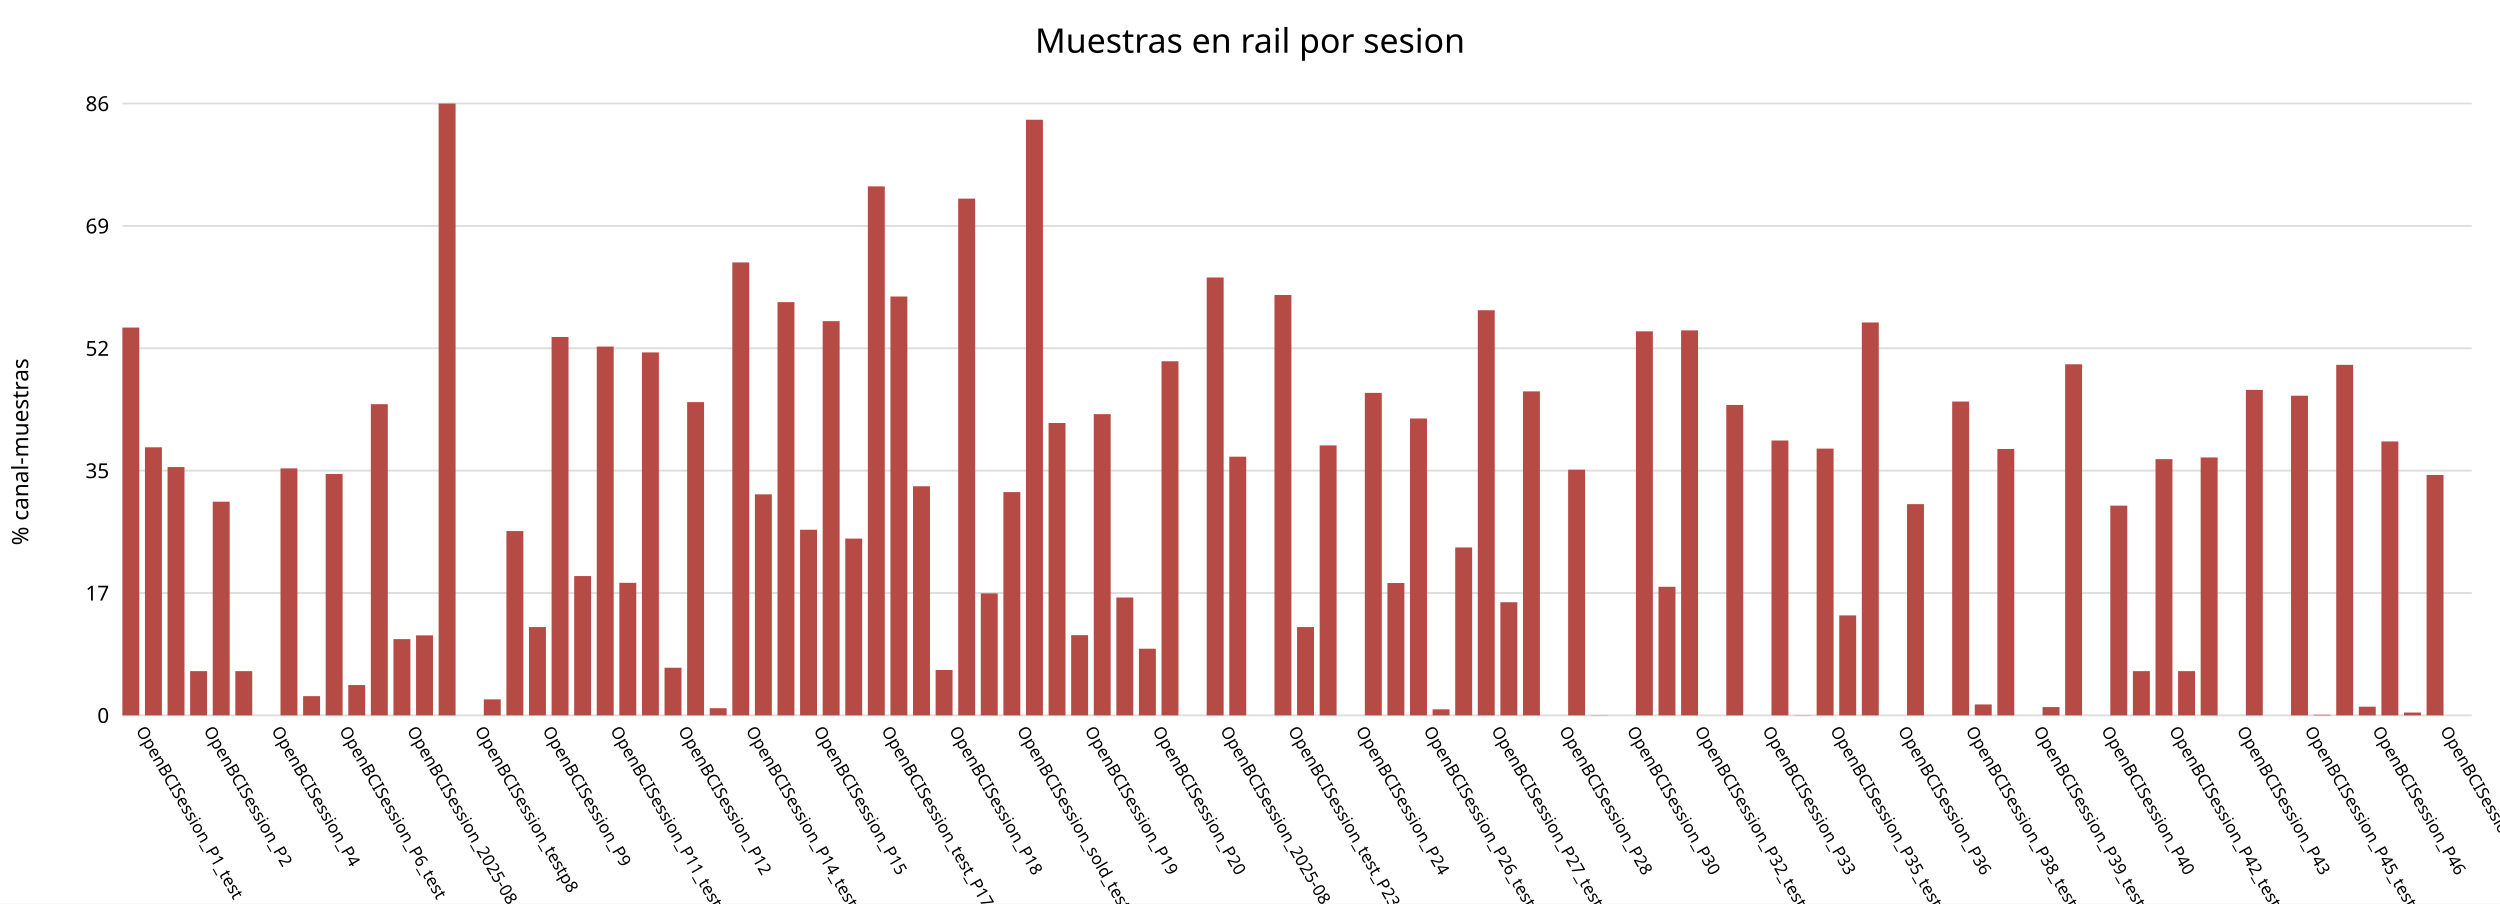
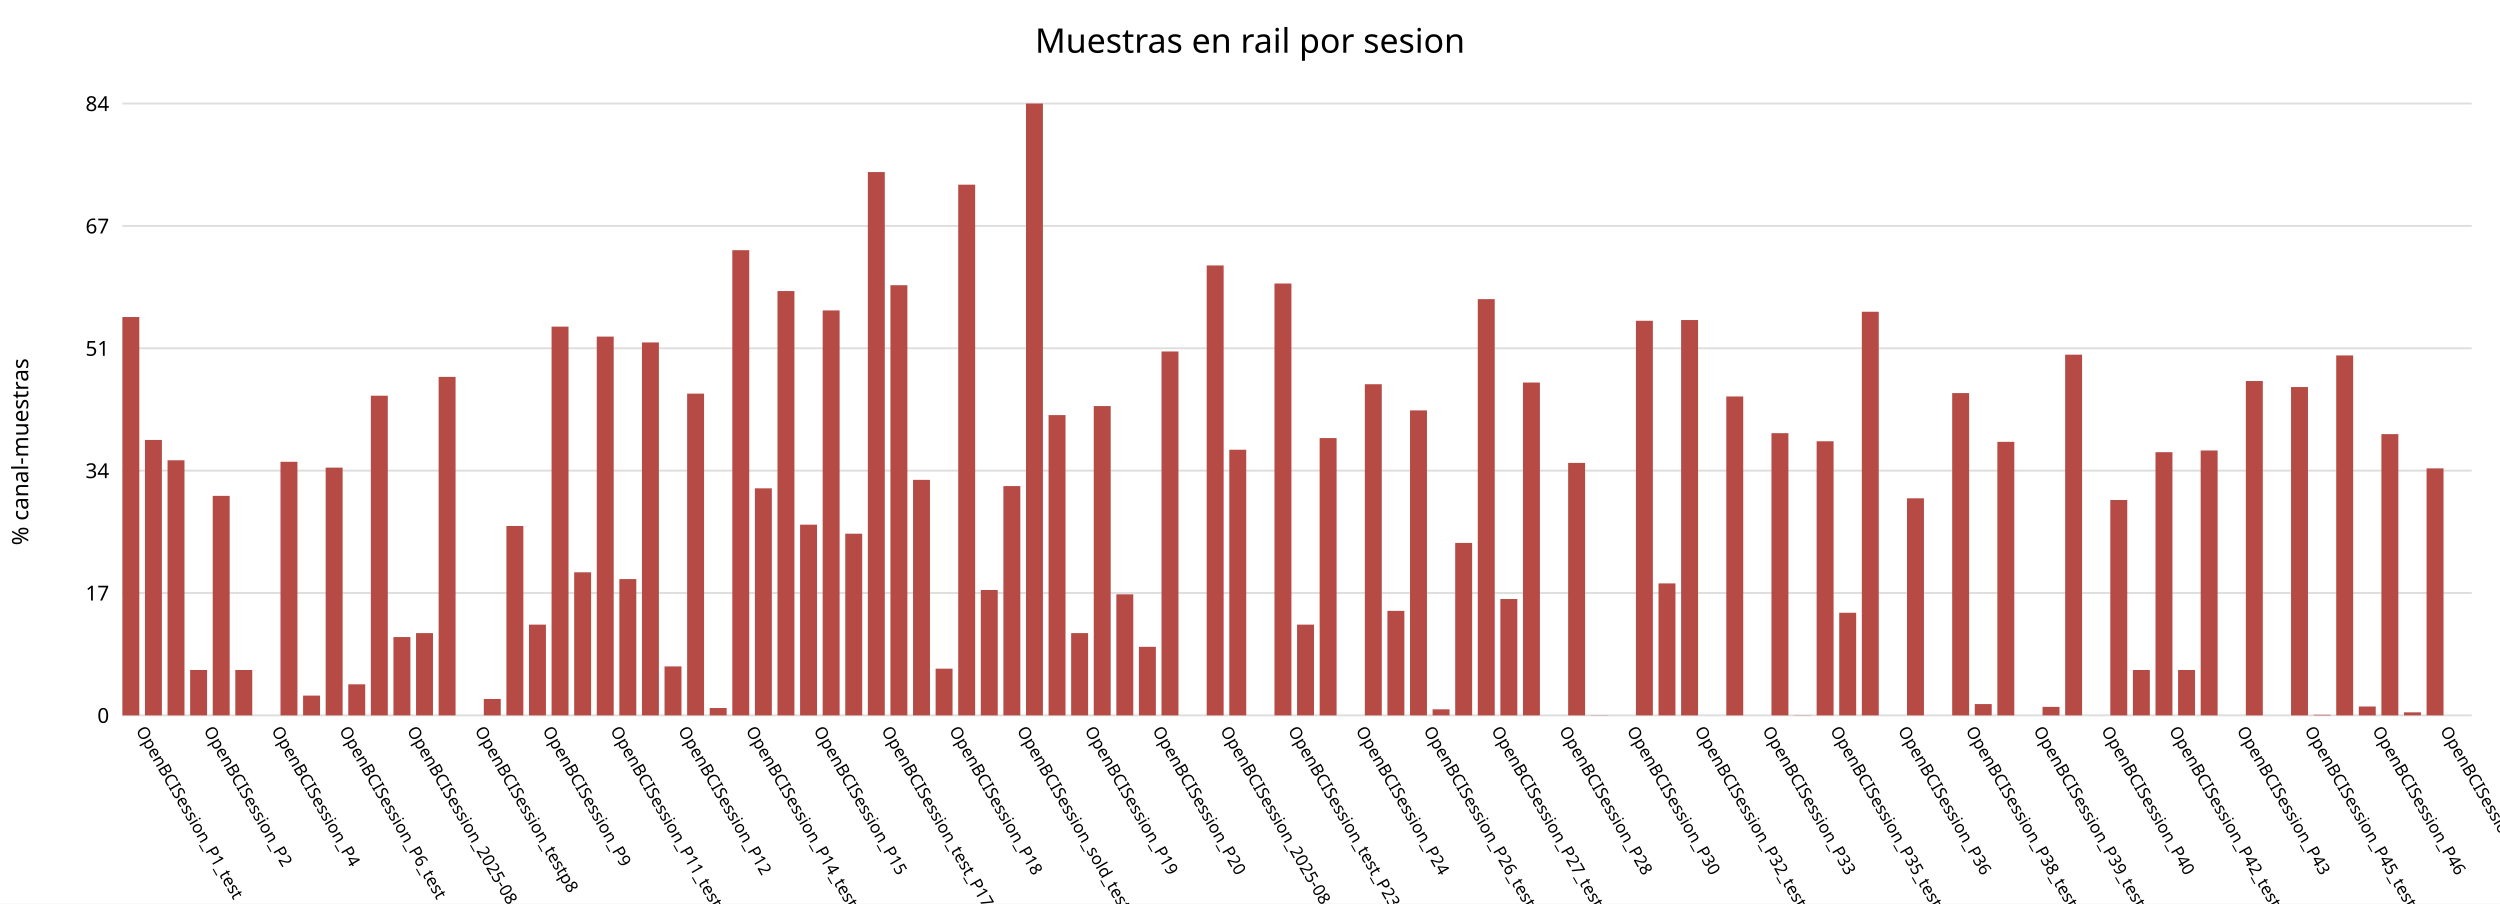
<svg xmlns="http://www.w3.org/2000/svg" width="1328" height="480">
  <rect width="100%" height="100%" fill="white" />
  <text x="664.0" y="28" text-anchor="middle" font-family="sans-serif" font-size="18">Muestras en rail por sesion</text>
  <text transform="translate(15,240.0) rotate(-90)" text-anchor="middle" font-family="sans-serif" font-size="12">% canal-muestras</text>
  <g font-family="sans-serif">
    <line x1="65" y1="380.0" x2="1313" y2="380.0" stroke="#ddd" />
    <text x="58" y="384.0" text-anchor="end" font-size="11">0</text>
    <line x1="65" y1="315.0" x2="1313" y2="315.0" stroke="#ddd" />
    <text x="58" y="319.0" text-anchor="end" font-size="11">17</text>
    <line x1="65" y1="250.0" x2="1313" y2="250.0" stroke="#ddd" />
-     <text x="58" y="254.0" text-anchor="end" font-size="11">35</text>
+     <text x="58" y="254.0" text-anchor="end" font-size="11">34</text>
    <line x1="65" y1="185.0" x2="1313" y2="185.0" stroke="#ddd" />
-     <text x="58" y="189.0" text-anchor="end" font-size="11">52</text>
+     <text x="58" y="189.0" text-anchor="end" font-size="11">51</text>
    <line x1="65" y1="120.0" x2="1313" y2="120.0" stroke="#ddd" />
-     <text x="58" y="124.0" text-anchor="end" font-size="11">69</text>
+     <text x="58" y="124.0" text-anchor="end" font-size="11">67</text>
    <line x1="65" y1="55.0" x2="1313" y2="55.0" stroke="#ddd" />
-     <text x="58" y="59.0" text-anchor="end" font-size="11">86</text>
-     <rect x="65" y="174.0" width="9" height="206.0" fill="#b64b45" />
-     <rect x="77" y="237.6" width="9" height="142.4" fill="#b64b45" />
-     <rect x="89" y="248.1" width="9" height="131.9" fill="#b64b45" />
-     <rect x="101" y="356.5" width="9" height="23.5" fill="#b64b45" />
-     <rect x="113" y="266.5" width="9" height="113.5" fill="#b64b45" />
-     <rect x="125" y="356.5" width="9" height="23.5" fill="#b64b45" />
+     <text x="58" y="59.0" text-anchor="end" font-size="11">84</text>
+     <rect x="65" y="168.4" width="9" height="211.6" fill="#b64b45" />
+     <rect x="77" y="233.7" width="9" height="146.3" fill="#b64b45" />
+     <rect x="89" y="244.5" width="9" height="135.5" fill="#b64b45" />
+     <rect x="101" y="355.9" width="9" height="24.1" fill="#b64b45" />
+     <rect x="113" y="263.4" width="9" height="116.6" fill="#b64b45" />
+     <rect x="125" y="355.9" width="9" height="24.1" fill="#b64b45" />
    <rect x="137" y="380.0" width="9" height="0.0" fill="#b64b45" />
-     <rect x="149" y="248.8" width="9" height="131.2" fill="#b64b45" />
-     <rect x="161" y="369.8" width="9" height="10.2" fill="#b64b45" />
-     <rect x="173" y="251.8" width="9" height="128.2" fill="#b64b45" />
-     <rect x="185" y="363.9" width="9" height="16.1" fill="#b64b45" />
-     <rect x="197" y="214.7" width="9" height="165.3" fill="#b64b45" />
-     <rect x="209" y="339.5" width="9" height="40.5" fill="#b64b45" />
-     <rect x="221" y="337.5" width="9" height="42.5" fill="#b64b45" />
-     <rect x="233" y="55.0" width="9" height="325.0" fill="#b64b45" />
+     <rect x="149" y="245.3" width="9" height="134.7" fill="#b64b45" />
+     <rect x="161" y="369.5" width="9" height="10.5" fill="#b64b45" />
+     <rect x="173" y="248.4" width="9" height="131.6" fill="#b64b45" />
+     <rect x="185" y="363.5" width="9" height="16.5" fill="#b64b45" />
+     <rect x="197" y="210.2" width="9" height="169.8" fill="#b64b45" />
+     <rect x="209" y="338.4" width="9" height="41.6" fill="#b64b45" />
+     <rect x="221" y="336.3" width="9" height="43.7" fill="#b64b45" />
+     <rect x="233" y="200.2" width="9" height="179.8" fill="#b64b45" />
    <rect x="245" y="380.0" width="9" height="0.0" fill="#b64b45" />
-     <rect x="257" y="371.5" width="9" height="8.5" fill="#b64b45" />
-     <rect x="269" y="282.1" width="9" height="97.9" fill="#b64b45" />
-     <rect x="281" y="333.1" width="9" height="46.9" fill="#b64b45" />
-     <rect x="293" y="179.0" width="9" height="201.0" fill="#b64b45" />
-     <rect x="305" y="306.0" width="9" height="74.0" fill="#b64b45" />
-     <rect x="317" y="184.1" width="9" height="195.9" fill="#b64b45" />
-     <rect x="329" y="309.6" width="9" height="70.4" fill="#b64b45" />
-     <rect x="341" y="187.2" width="9" height="192.8" fill="#b64b45" />
-     <rect x="353" y="354.7" width="9" height="25.3" fill="#b64b45" />
-     <rect x="365" y="213.6" width="9" height="166.4" fill="#b64b45" />
-     <rect x="377" y="376.2" width="9" height="3.8" fill="#b64b45" />
-     <rect x="389" y="139.4" width="9" height="240.6" fill="#b64b45" />
-     <rect x="401" y="262.6" width="9" height="117.4" fill="#b64b45" />
-     <rect x="413" y="160.5" width="9" height="219.5" fill="#b64b45" />
-     <rect x="425" y="281.4" width="9" height="98.6" fill="#b64b45" />
-     <rect x="437" y="170.6" width="9" height="209.4" fill="#b64b45" />
-     <rect x="449" y="286.1" width="9" height="93.9" fill="#b64b45" />
-     <rect x="461" y="99.0" width="9" height="281.0" fill="#b64b45" />
-     <rect x="473" y="157.5" width="9" height="222.5" fill="#b64b45" />
-     <rect x="485" y="258.3" width="9" height="121.7" fill="#b64b45" />
-     <rect x="497" y="355.9" width="9" height="24.1" fill="#b64b45" />
-     <rect x="509" y="105.5" width="9" height="274.5" fill="#b64b45" />
-     <rect x="521" y="315.2" width="9" height="64.8" fill="#b64b45" />
-     <rect x="533" y="261.4" width="9" height="118.6" fill="#b64b45" />
-     <rect x="545" y="63.6" width="9" height="316.4" fill="#b64b45" />
-     <rect x="557" y="224.7" width="9" height="155.3" fill="#b64b45" />
-     <rect x="569" y="337.4" width="9" height="42.6" fill="#b64b45" />
-     <rect x="581" y="220.0" width="9" height="160.0" fill="#b64b45" />
-     <rect x="593" y="317.4" width="9" height="62.6" fill="#b64b45" />
-     <rect x="605" y="344.6" width="9" height="35.4" fill="#b64b45" />
-     <rect x="617" y="191.9" width="9" height="188.1" fill="#b64b45" />
+     <rect x="257" y="371.3" width="9" height="8.7" fill="#b64b45" />
+     <rect x="269" y="279.4" width="9" height="100.6" fill="#b64b45" />
+     <rect x="281" y="331.8" width="9" height="48.2" fill="#b64b45" />
+     <rect x="293" y="173.5" width="9" height="206.5" fill="#b64b45" />
+     <rect x="305" y="304.0" width="9" height="76.0" fill="#b64b45" />
+     <rect x="317" y="178.8" width="9" height="201.2" fill="#b64b45" />
+     <rect x="329" y="307.6" width="9" height="72.4" fill="#b64b45" />
+     <rect x="341" y="181.9" width="9" height="198.1" fill="#b64b45" />
+     <rect x="353" y="354.0" width="9" height="26.0" fill="#b64b45" />
+     <rect x="365" y="209.1" width="9" height="170.9" fill="#b64b45" />
+     <rect x="377" y="376.1" width="9" height="3.9" fill="#b64b45" />
+     <rect x="389" y="132.9" width="9" height="247.1" fill="#b64b45" />
+     <rect x="401" y="259.4" width="9" height="120.6" fill="#b64b45" />
+     <rect x="413" y="154.6" width="9" height="225.4" fill="#b64b45" />
+     <rect x="425" y="278.7" width="9" height="101.3" fill="#b64b45" />
+     <rect x="437" y="164.9" width="9" height="215.1" fill="#b64b45" />
+     <rect x="449" y="283.5" width="9" height="96.5" fill="#b64b45" />
+     <rect x="461" y="91.4" width="9" height="288.6" fill="#b64b45" />
+     <rect x="473" y="151.5" width="9" height="228.5" fill="#b64b45" />
+     <rect x="485" y="254.9" width="9" height="125.1" fill="#b64b45" />
+     <rect x="497" y="355.2" width="9" height="24.8" fill="#b64b45" />
+     <rect x="509" y="98.1" width="9" height="281.9" fill="#b64b45" />
+     <rect x="521" y="313.4" width="9" height="66.6" fill="#b64b45" />
+     <rect x="533" y="258.2" width="9" height="121.8" fill="#b64b45" />
+     <rect x="545" y="55.0" width="9" height="325.0" fill="#b64b45" />
+     <rect x="557" y="220.5" width="9" height="159.5" fill="#b64b45" />
+     <rect x="569" y="336.3" width="9" height="43.7" fill="#b64b45" />
+     <rect x="581" y="215.7" width="9" height="164.3" fill="#b64b45" />
+     <rect x="593" y="315.7" width="9" height="64.3" fill="#b64b45" />
+     <rect x="605" y="343.6" width="9" height="36.4" fill="#b64b45" />
+     <rect x="617" y="186.7" width="9" height="193.3" fill="#b64b45" />
    <rect x="629" y="380.0" width="9" height="0.0" fill="#b64b45" />
-     <rect x="641" y="147.4" width="9" height="232.6" fill="#b64b45" />
-     <rect x="653" y="242.6" width="9" height="137.4" fill="#b64b45" />
+     <rect x="641" y="141.0" width="9" height="239.0" fill="#b64b45" />
+     <rect x="653" y="238.9" width="9" height="141.1" fill="#b64b45" />
    <rect x="665" y="380.0" width="9" height="0.0" fill="#b64b45" />
-     <rect x="677" y="156.7" width="9" height="223.3" fill="#b64b45" />
-     <rect x="689" y="333.1" width="9" height="46.9" fill="#b64b45" />
-     <rect x="701" y="236.6" width="9" height="143.4" fill="#b64b45" />
+     <rect x="677" y="150.6" width="9" height="229.4" fill="#b64b45" />
+     <rect x="689" y="331.8" width="9" height="48.2" fill="#b64b45" />
+     <rect x="701" y="232.7" width="9" height="147.3" fill="#b64b45" />
    <rect x="713" y="380.0" width="9" height="0.0" fill="#b64b45" />
-     <rect x="725" y="208.7" width="9" height="171.3" fill="#b64b45" />
-     <rect x="737" y="309.7" width="9" height="70.3" fill="#b64b45" />
-     <rect x="749" y="222.3" width="9" height="157.7" fill="#b64b45" />
+     <rect x="725" y="204.1" width="9" height="175.9" fill="#b64b45" />
+     <rect x="737" y="324.5" width="9" height="55.5" fill="#b64b45" />
+     <rect x="749" y="218.0" width="9" height="162.0" fill="#b64b45" />
    <rect x="761" y="376.8" width="9" height="3.2" fill="#b64b45" />
-     <rect x="773" y="290.8" width="9" height="89.2" fill="#b64b45" />
-     <rect x="785" y="164.8" width="9" height="215.2" fill="#b64b45" />
-     <rect x="797" y="319.9" width="9" height="60.1" fill="#b64b45" />
-     <rect x="809" y="207.9" width="9" height="172.1" fill="#b64b45" />
+     <rect x="773" y="288.4" width="9" height="91.6" fill="#b64b45" />
+     <rect x="785" y="158.9" width="9" height="221.1" fill="#b64b45" />
+     <rect x="797" y="318.2" width="9" height="61.8" fill="#b64b45" />
+     <rect x="809" y="203.2" width="9" height="176.8" fill="#b64b45" />
    <rect x="821" y="380.0" width="9" height="0.0" fill="#b64b45" />
-     <rect x="833" y="249.5" width="9" height="130.5" fill="#b64b45" />
+     <rect x="833" y="245.9" width="9" height="134.1" fill="#b64b45" />
    <rect x="845" y="379.9" width="9" height="0.1" fill="#b64b45" />
    <rect x="857" y="380.0" width="9" height="0.0" fill="#b64b45" />
-     <rect x="869" y="176.0" width="9" height="204.0" fill="#b64b45" />
-     <rect x="881" y="311.7" width="9" height="68.3" fill="#b64b45" />
-     <rect x="893" y="175.5" width="9" height="204.5" fill="#b64b45" />
+     <rect x="869" y="170.4" width="9" height="209.6" fill="#b64b45" />
+     <rect x="881" y="309.9" width="9" height="70.1" fill="#b64b45" />
+     <rect x="893" y="170.0" width="9" height="210.0" fill="#b64b45" />
    <rect x="905" y="380.0" width="9" height="0.0" fill="#b64b45" />
-     <rect x="917" y="215.1" width="9" height="164.9" fill="#b64b45" />
+     <rect x="917" y="210.6" width="9" height="169.4" fill="#b64b45" />
    <rect x="929" y="380.0" width="9" height="0.0" fill="#b64b45" />
-     <rect x="941" y="234.0" width="9" height="146.0" fill="#b64b45" />
+     <rect x="941" y="230.1" width="9" height="149.9" fill="#b64b45" />
    <rect x="953" y="379.9" width="9" height="0.1" fill="#b64b45" />
-     <rect x="965" y="238.3" width="9" height="141.7" fill="#b64b45" />
-     <rect x="977" y="326.9" width="9" height="53.1" fill="#b64b45" />
-     <rect x="989" y="171.3" width="9" height="208.7" fill="#b64b45" />
+     <rect x="965" y="234.4" width="9" height="145.6" fill="#b64b45" />
+     <rect x="977" y="325.5" width="9" height="54.5" fill="#b64b45" />
+     <rect x="989" y="165.6" width="9" height="214.4" fill="#b64b45" />
    <rect x="1001" y="380.0" width="9" height="0.0" fill="#b64b45" />
-     <rect x="1013" y="267.8" width="9" height="112.2" fill="#b64b45" />
+     <rect x="1013" y="264.7" width="9" height="115.3" fill="#b64b45" />
    <rect x="1025" y="380.0" width="9" height="0.0" fill="#b64b45" />
-     <rect x="1037" y="213.3" width="9" height="166.7" fill="#b64b45" />
-     <rect x="1049" y="374.2" width="9" height="5.8" fill="#b64b45" />
-     <rect x="1061" y="238.5" width="9" height="141.5" fill="#b64b45" />
+     <rect x="1037" y="208.8" width="9" height="171.2" fill="#b64b45" />
+     <rect x="1049" y="374.0" width="9" height="6.0" fill="#b64b45" />
+     <rect x="1061" y="234.7" width="9" height="145.3" fill="#b64b45" />
    <rect x="1073" y="380.0" width="9" height="0.0" fill="#b64b45" />
-     <rect x="1085" y="375.6" width="9" height="4.4" fill="#b64b45" />
-     <rect x="1097" y="193.5" width="9" height="186.5" fill="#b64b45" />
+     <rect x="1085" y="375.5" width="9" height="4.5" fill="#b64b45" />
+     <rect x="1097" y="188.4" width="9" height="191.6" fill="#b64b45" />
    <rect x="1109" y="380.0" width="9" height="0.0" fill="#b64b45" />
-     <rect x="1121" y="268.6" width="9" height="111.4" fill="#b64b45" />
-     <rect x="1133" y="356.5" width="9" height="23.5" fill="#b64b45" />
-     <rect x="1145" y="243.9" width="9" height="136.1" fill="#b64b45" />
-     <rect x="1157" y="356.5" width="9" height="23.5" fill="#b64b45" />
-     <rect x="1169" y="243.0" width="9" height="137.0" fill="#b64b45" />
+     <rect x="1121" y="265.6" width="9" height="114.4" fill="#b64b45" />
+     <rect x="1133" y="355.9" width="9" height="24.1" fill="#b64b45" />
+     <rect x="1145" y="240.2" width="9" height="139.8" fill="#b64b45" />
+     <rect x="1157" y="355.9" width="9" height="24.1" fill="#b64b45" />
+     <rect x="1169" y="239.3" width="9" height="140.7" fill="#b64b45" />
    <rect x="1181" y="380.0" width="9" height="0.0" fill="#b64b45" />
-     <rect x="1193" y="207.1" width="9" height="172.9" fill="#b64b45" />
+     <rect x="1193" y="202.4" width="9" height="177.6" fill="#b64b45" />
    <rect x="1205" y="380.0" width="9" height="0.0" fill="#b64b45" />
-     <rect x="1217" y="210.2" width="9" height="169.8" fill="#b64b45" />
+     <rect x="1217" y="205.6" width="9" height="174.4" fill="#b64b45" />
    <rect x="1229" y="379.7" width="9" height="0.3" fill="#b64b45" />
-     <rect x="1241" y="193.8" width="9" height="186.2" fill="#b64b45" />
-     <rect x="1253" y="375.4" width="9" height="4.6" fill="#b64b45" />
-     <rect x="1265" y="234.5" width="9" height="145.5" fill="#b64b45" />
-     <rect x="1277" y="378.5" width="9" height="1.5" fill="#b64b45" />
-     <rect x="1289" y="252.3" width="9" height="127.7" fill="#b64b45" />
+     <rect x="1241" y="188.8" width="9" height="191.2" fill="#b64b45" />
+     <rect x="1253" y="375.3" width="9" height="4.7" fill="#b64b45" />
+     <rect x="1265" y="230.6" width="9" height="149.4" fill="#b64b45" />
+     <rect x="1277" y="378.4" width="9" height="1.6" fill="#b64b45" />
+     <rect x="1289" y="248.8" width="9" height="131.2" fill="#b64b45" />
    <rect x="1301" y="380.0" width="9" height="0.0" fill="#b64b45" />
    <text transform="translate(72,388) rotate(60)" font-size="9">OpenBCISession_P1_test</text>
    <text transform="translate(108,388) rotate(60)" font-size="9">OpenBCISession_P2</text>
    <text transform="translate(144,388) rotate(60)" font-size="9">OpenBCISession_P4</text>
    <text transform="translate(180,388) rotate(60)" font-size="9">OpenBCISession_P6_test</text>
    <text transform="translate(216,388) rotate(60)" font-size="9">OpenBCISession_2025-08-18_13-34-02</text>
    <text transform="translate(252,388) rotate(60)" font-size="9">OpenBCISession_testp8</text>
    <text transform="translate(288,388) rotate(60)" font-size="9">OpenBCISession_P9</text>
    <text transform="translate(324,388) rotate(60)" font-size="9">OpenBCISession_P11_test</text>
    <text transform="translate(360,388) rotate(60)" font-size="9">OpenBCISession_P12</text>
    <text transform="translate(396,388) rotate(60)" font-size="9">OpenBCISession_P14_test</text>
    <text transform="translate(432,388) rotate(60)" font-size="9">OpenBCISession_P15</text>
    <text transform="translate(468,388) rotate(60)" font-size="9">OpenBCISession_test_P17</text>
    <text transform="translate(504,388) rotate(60)" font-size="9">OpenBCISession_P18</text>
    <text transform="translate(540,388) rotate(60)" font-size="9">OpenBCISession_sold_test2</text>
    <text transform="translate(576,388) rotate(60)" font-size="9">OpenBCISession_P19</text>
    <text transform="translate(612,388) rotate(60)" font-size="9">OpenBCISession_P20</text>
    <text transform="translate(648,388) rotate(60)" font-size="9">OpenBCISession_2025-08-20_15-40-13</text>
    <text transform="translate(684,388) rotate(60)" font-size="9">OpenBCISession_test_P23</text>
    <text transform="translate(720,388) rotate(60)" font-size="9">OpenBCISession_P24</text>
    <text transform="translate(756,388) rotate(60)" font-size="9">OpenBCISession_P26_test</text>
    <text transform="translate(792,388) rotate(60)" font-size="9">OpenBCISession_P27_test</text>
    <text transform="translate(828,388) rotate(60)" font-size="9">OpenBCISession_P28</text>
    <text transform="translate(864,388) rotate(60)" font-size="9">OpenBCISession_P30</text>
    <text transform="translate(900,388) rotate(60)" font-size="9">OpenBCISession_P32_test</text>
    <text transform="translate(936,388) rotate(60)" font-size="9">OpenBCISession_P33</text>
    <text transform="translate(972,388) rotate(60)" font-size="9">OpenBCISession_P35_test</text>
    <text transform="translate(1008,388) rotate(60)" font-size="9">OpenBCISession_P36</text>
    <text transform="translate(1044,388) rotate(60)" font-size="9">OpenBCISession_P38_test</text>
    <text transform="translate(1080,388) rotate(60)" font-size="9">OpenBCISession_P39_test2</text>
    <text transform="translate(1116,388) rotate(60)" font-size="9">OpenBCISession_P40</text>
    <text transform="translate(1152,388) rotate(60)" font-size="9">OpenBCISession_P42_test</text>
    <text transform="translate(1188,388) rotate(60)" font-size="9">OpenBCISession_P43</text>
    <text transform="translate(1224,388) rotate(60)" font-size="9">OpenBCISession_P45_test</text>
    <text transform="translate(1260,388) rotate(60)" font-size="9">OpenBCISession_P46</text>
    <text transform="translate(1296,388) rotate(60)" font-size="9">OpenBCISession_P48_test</text>
  </g>
</svg>
